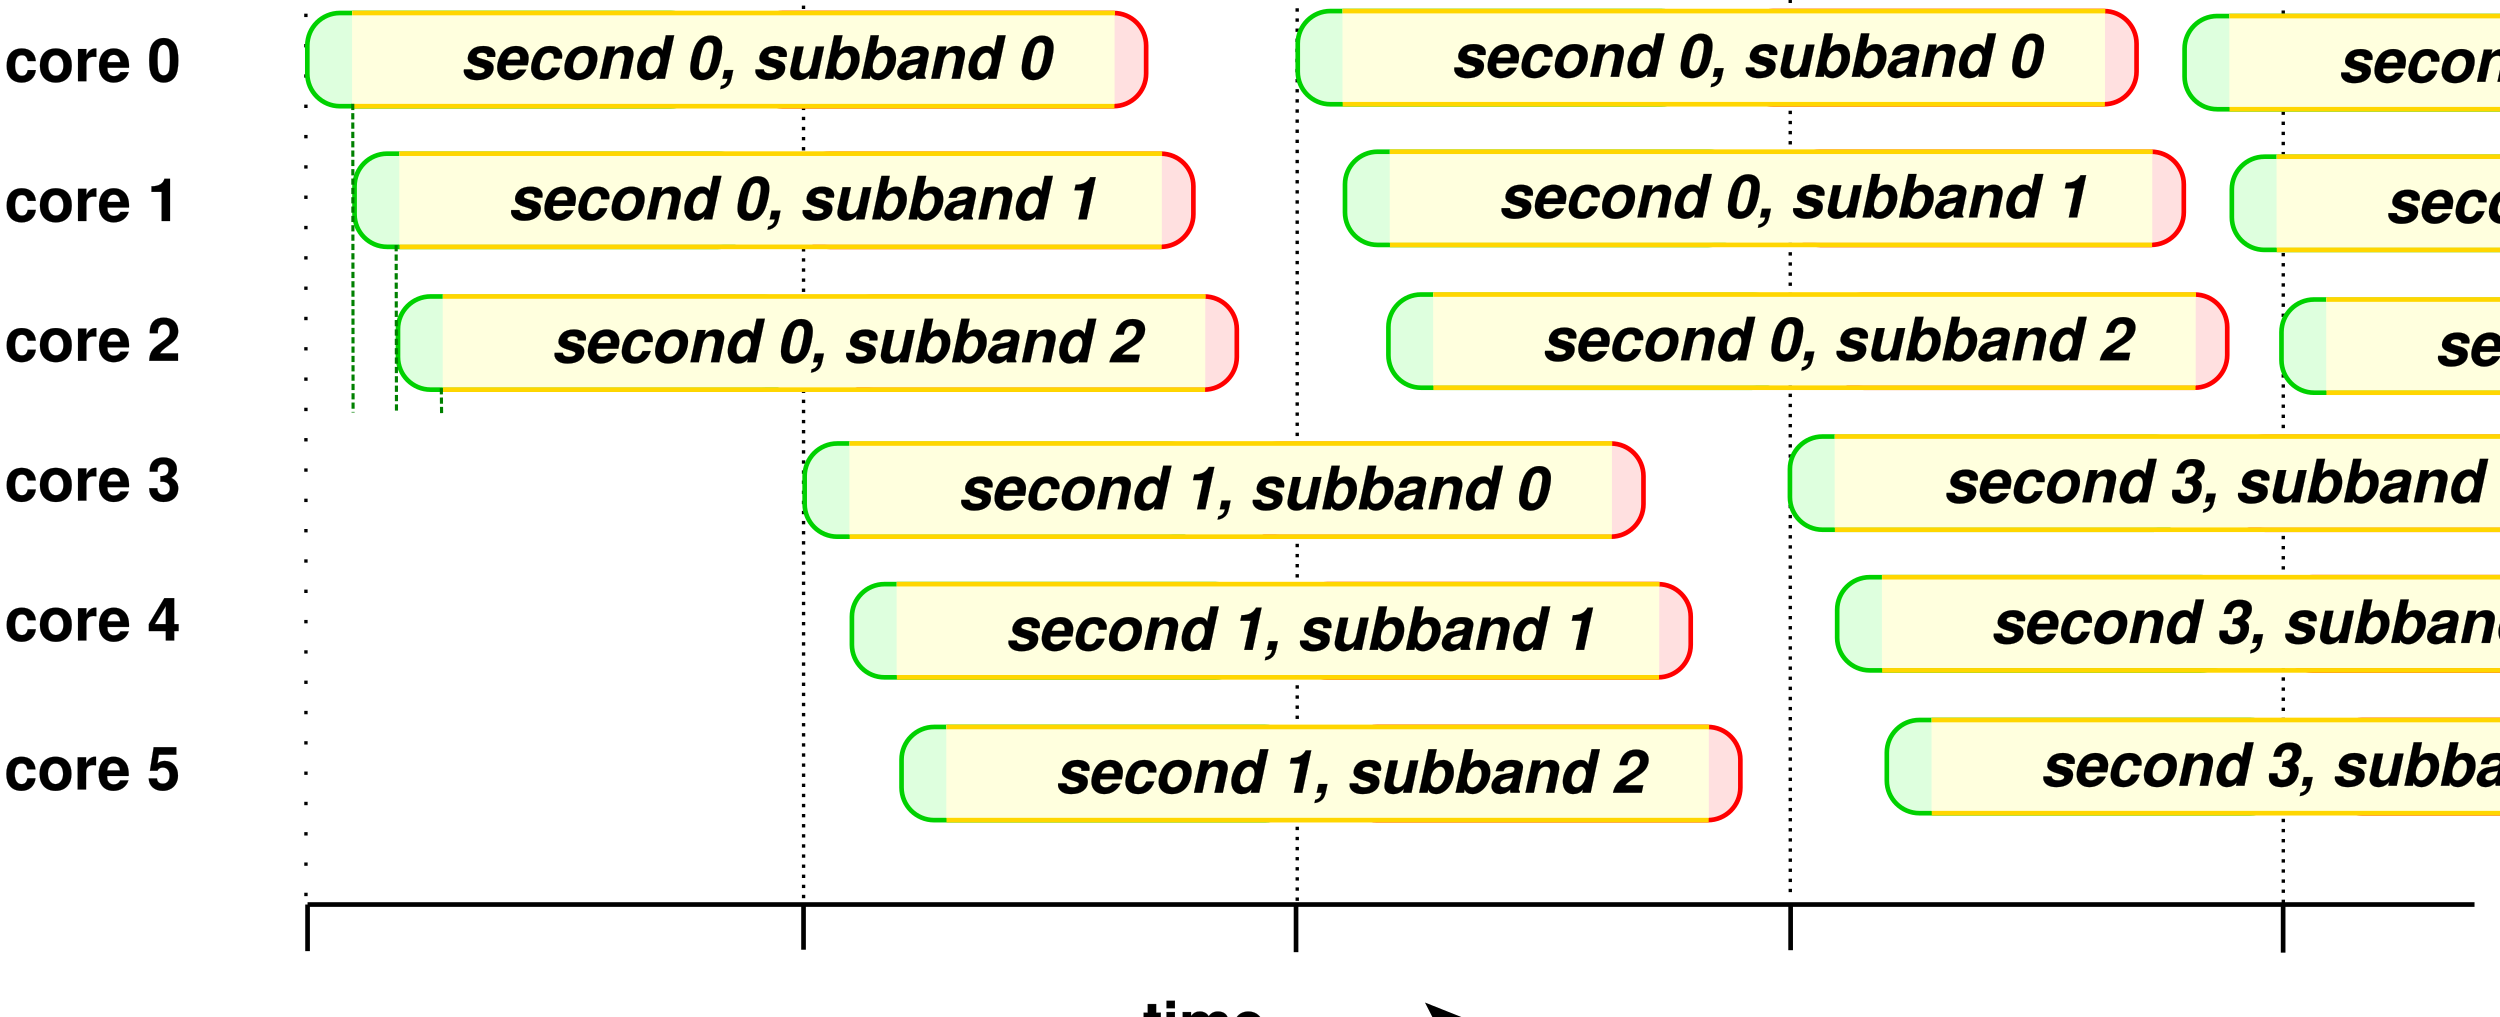
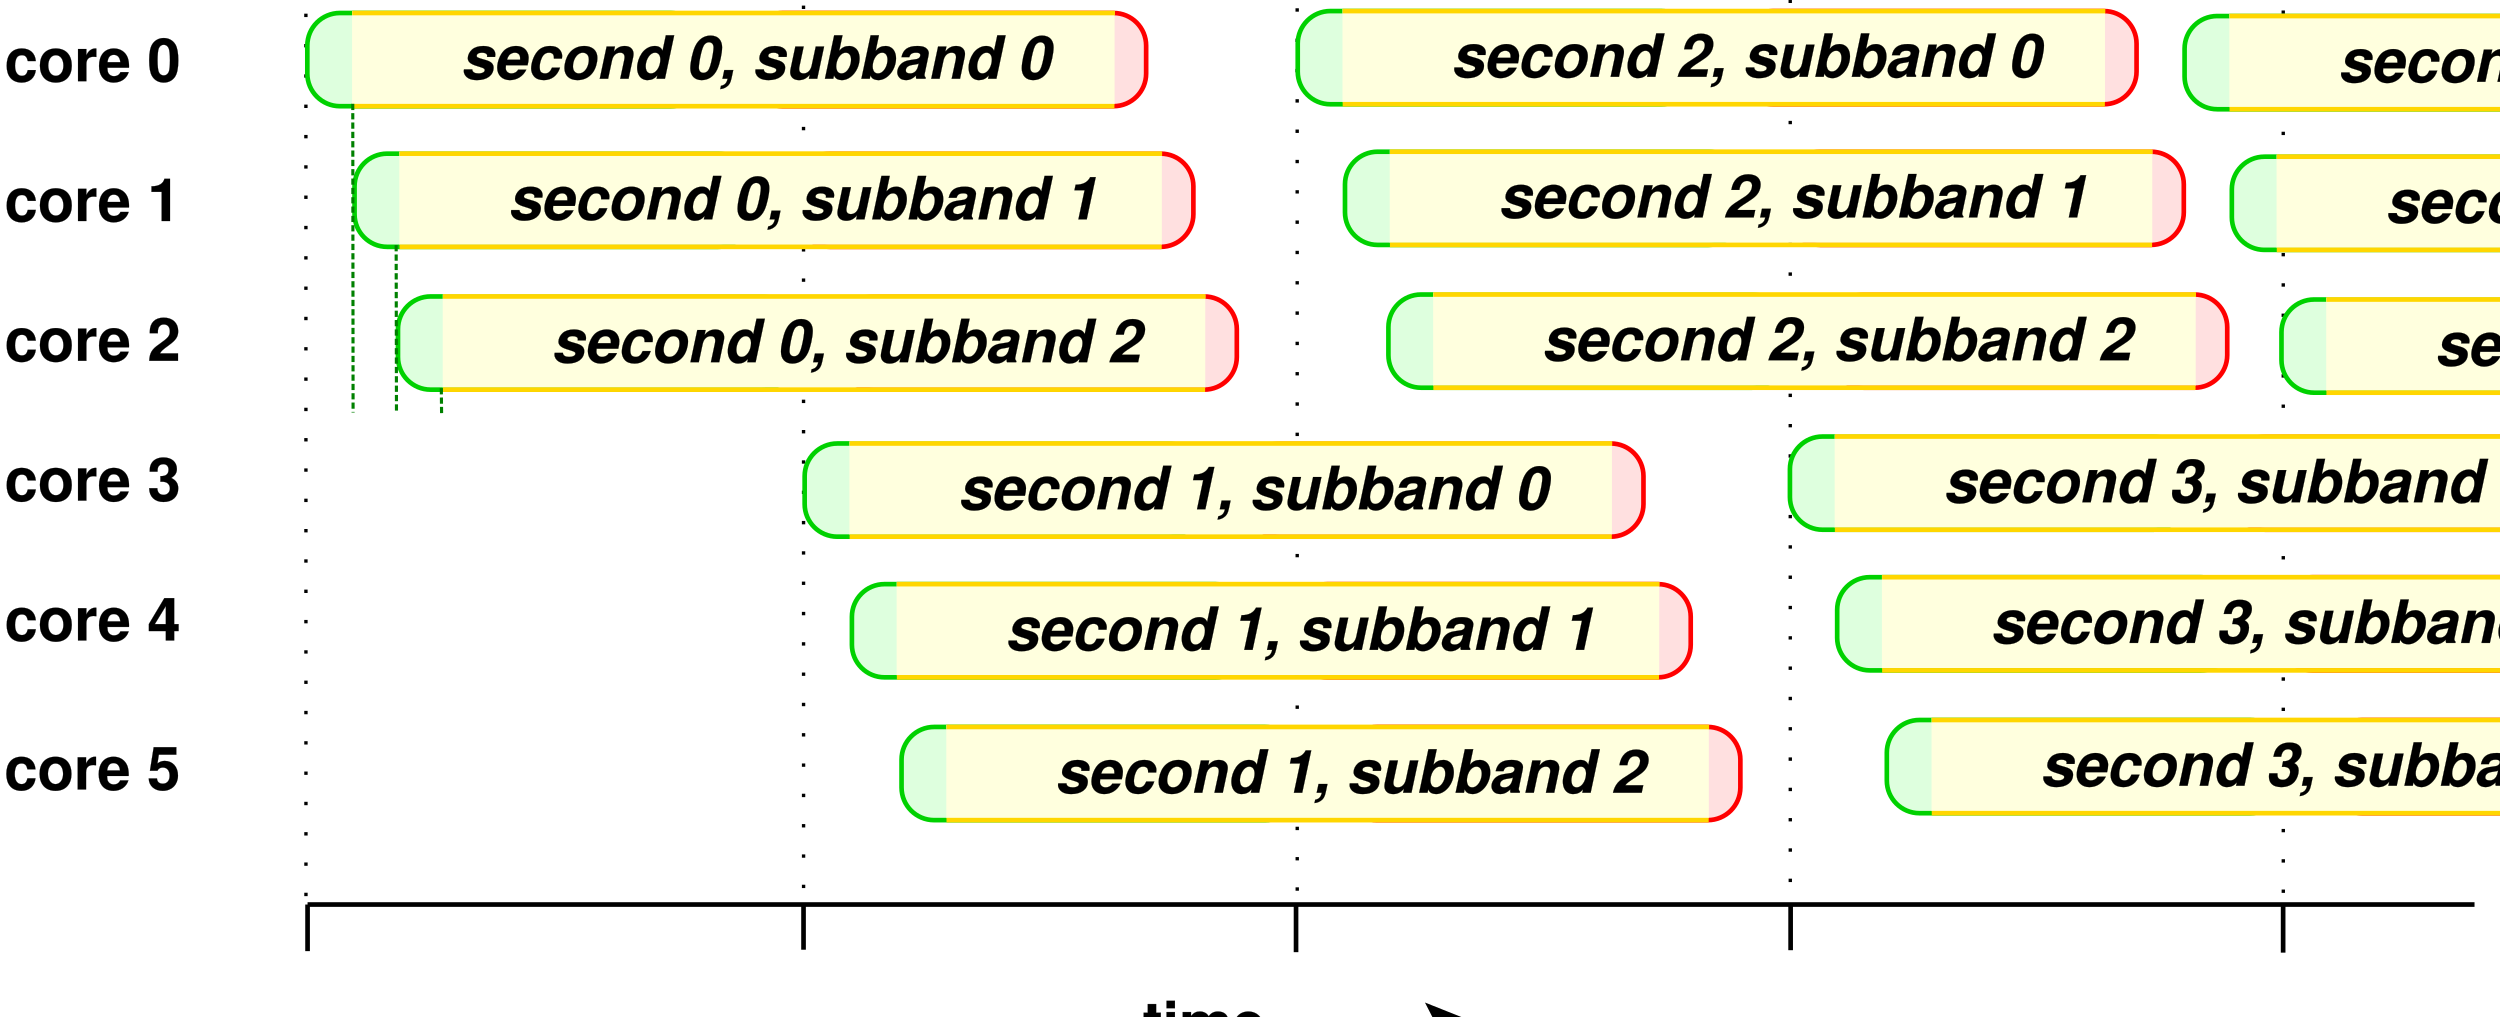
<svg xmlns="http://www.w3.org/2000/svg" width="26.8in" height="10.9in" viewBox="3240 7112 32188 13072" id="svg2">
  <defs id="defs205">
    </defs>
-   <path style="fill:#000000;fill-opacity:1;fill-rule:evenodd;stroke:#000000;stroke-width:43.365;stroke-linecap:butt;stroke-linejoin:miter;stroke-miterlimit:4;stroke-dasharray:43.365, 86.73;stroke-dashoffset:0;stroke-opacity:1" d="M 32637.218,7236.93 L 32638.026,18773.304" id="path3917" />
-   <path style="fill:#000000;fill-opacity:1;fill-rule:evenodd;stroke:#000000;stroke-width:43.365;stroke-linecap:butt;stroke-linejoin:miter;stroke-miterlimit:4;stroke-dasharray:43.365, 86.73;stroke-dashoffset:0;stroke-opacity:1" d="M 26289.554,7097.242 L 26290.362,18633.619" id="path3915" />
-   <path style="fill:#000000;fill-opacity:1;fill-rule:evenodd;stroke:#000000;stroke-width:43.365;stroke-linecap:butt;stroke-linejoin:miter;stroke-miterlimit:4;stroke-dasharray:43.365, 86.73;stroke-dashoffset:0;stroke-opacity:1" d="M 13585.492,7174.818 L 13586.3,18711.192" id="path3893" />
+   <path style="fill:#000000;fill-opacity:1;fill-rule:evenodd;stroke:#000000;stroke-width:43.365;stroke-linecap:butt;stroke-linejoin:miter;stroke-miterlimit:4;stroke-dasharray:43.365,346.918;stroke-dashoffset:0;stroke-opacity:1" d="M 32637.218,7236.93 L 32638.026,18773.304" id="path3917" />
+   <path style="fill:#000000;fill-opacity:1;fill-rule:evenodd;stroke:#000000;stroke-width:43.365;stroke-linecap:butt;stroke-linejoin:miter;stroke-miterlimit:4;stroke-dasharray:43.365,346.918;stroke-dashoffset:0;stroke-opacity:1" d="M 26289.554,7097.242 L 26290.362,18633.619" id="path3915" />
+   <path style="fill:#000000;fill-opacity:1;fill-rule:evenodd;stroke:#000000;stroke-width:43.365;stroke-linecap:butt;stroke-linejoin:miter;stroke-miterlimit:4;stroke-dasharray:43.365,346.918;stroke-dashoffset:0;stroke-opacity:1" d="M 13585.492,7174.818 L 13586.3,18711.192" id="path3893" />
  <path style="fill:#000000;fill-opacity:1;fill-rule:evenodd;stroke:#000000;stroke-width:43.365;stroke-linecap:butt;stroke-linejoin:miter;stroke-miterlimit:4;stroke-dasharray:43.365,346.918;stroke-dashoffset:0;stroke-opacity:1" d="M 7178.473,7278.553 L 7179.281,18814.932" id="path3841" />
-   <path style="fill:#000000;fill-opacity:1;fill-rule:evenodd;stroke:#000000;stroke-width:43.365;stroke-linecap:butt;stroke-linejoin:miter;stroke-miterlimit:4;stroke-dasharray:43.365, 86.73;stroke-dashoffset:0;stroke-opacity:1" d="M 19941.43,7209.09 L 19942.238,18745.466" id="path3843" />
+   <path style="fill:#000000;fill-opacity:1;fill-rule:evenodd;stroke:#000000;stroke-width:43.365;stroke-linecap:butt;stroke-linejoin:miter;stroke-miterlimit:4;stroke-dasharray:43.365,346.918;stroke-dashoffset:0;stroke-opacity:1" d="M 19941.43,7209.09 L 19942.238,18745.466" id="path3843" />
  <polyline id="polyline6" style="stroke:#000000;stroke-width:60;stroke-linecap:butt;stroke-linejoin:miter" points="21600,19500 23040,19500 " transform="translate(-1334.494,747.3167)" />
  <polygon id="polygon8" style="fill:#000000;stroke:#000000;stroke-width:60" points="22984,19680 23436,19500 22984,19320 23076,19500 22984,19680 " transform="translate(-1334.494,747.3167)" />
  <rect id="rect10" style="fill:#ffe0e0;stroke:#ff0000;stroke-width:60;stroke-linecap:butt;stroke-linejoin:miter" rx="420" height="1200" width="5100" y="7269.636" x="12896.717" />
  <rect id="rect48" style="fill:#deffde;stroke:#00d100;stroke-width:60;stroke-linecap:butt;stroke-linejoin:miter" rx="420" height="1200" width="5100" y="7269.636" x="7196.745" />
  <text style="font-size:768px;font-style:normal;font-weight:bold;text-anchor:start;fill:#000000;stroke:#000000;stroke-width:0.025in;font-family:Helvetica" id="text50" font-size="768" font-weight="bold" font-style="normal" y="20547.305" x="17954.062" xml:space="preserve">time</text>
  <rect id="rect54" style="fill:#ffffde;stroke:#ffd600;stroke-width:0;stroke-linecap:butt;stroke-linejoin:miter" rx="0" height="1200" width="9817.839" y="7242.946" x="7772.785" />
  <polyline id="polyline76" style="stroke:#ffd600;stroke-width:60;stroke-linecap:butt;stroke-linejoin:miter" points="9000,7200 17100,7200 " transform="matrix(1.212195,0,0,1,-3134.385,69.63585)" />
  <polyline id="polyline78" style="stroke:#ffd600;stroke-width:60;stroke-linecap:butt;stroke-linejoin:miter" points="9000,8400 17100,8400 " transform="matrix(1.211509,0,0,1,-3128.253,69.63585)" />
  <polyline id="polyline124" style="stroke:#000000;stroke-width:60;stroke-linecap:butt;stroke-linejoin:miter" points="7200,16800 35100,16800 " transform="translate(0,1948.362)" />
  <polyline id="polyline126" style="stroke:#000000;stroke-width:60;stroke-linecap:butt;stroke-linejoin:miter" points="7200,16800 7200,17400 " transform="translate(0,1948.362)" />
  <text style="font-size:768px;font-style:normal;font-weight:bold;text-anchor:start;fill:#000000;stroke:#000000;stroke-width:0.025in;font-family:Helvetica" id="text150" font-size="768" font-weight="bold" font-style="normal" y="8148" x="3300" xml:space="preserve">core 0</text>
  <text style="font-size:768px;font-style:normal;font-weight:bold;text-anchor:start;fill:#000000;stroke:#000000;stroke-width:0.025in;font-family:Helvetica" id="text152" font-size="768" font-weight="bold" font-style="normal" y="9948" x="3300" xml:space="preserve">core 1</text>
  <text style="font-size:768px;font-style:normal;font-weight:bold;text-anchor:start;fill:#000000;stroke:#000000;stroke-width:0.025in;font-family:Helvetica" id="text154" font-size="768" font-weight="bold" font-style="normal" y="11748" x="3300" xml:space="preserve">core 2</text>
  <text style="font-size:768px;font-style:normal;font-weight:bold;text-anchor:start;fill:#000000;stroke:#000000;stroke-width:0.025in;font-family:Helvetica" id="text156" font-size="768" font-weight="bold" font-style="normal" y="13548" x="3300" xml:space="preserve">core 3</text>
  <text style="font-size:768px;font-style:normal;font-weight:bold;text-anchor:start;fill:#000000;stroke:#000000;stroke-width:0.025in;font-family:Helvetica" id="text158" font-size="768" font-weight="bold" font-style="normal" y="15348" x="3300" xml:space="preserve">core 4</text>
  <text style="font-size:768px;font-style:italic;font-weight:bold;text-anchor:middle;fill:#000000;stroke:#000000;stroke-width:0.025in;font-family:Helvetica" id="text160" font-size="768" font-weight="bold" font-style="italic" y="8116.256" x="12962.928" xml:space="preserve">second 0, subband 0</text>
  <text style="font-size:768px;font-style:normal;font-weight:bold;text-anchor:start;fill:#000000;stroke:#000000;stroke-width:0.025in;font-family:Helvetica" id="text2681" font-size="768" font-weight="bold" font-style="normal" y="17267.004" x="3295.865" xml:space="preserve">core 5</text>
  <rect id="rect2793" style="fill:#ffe0e0;stroke:#ff0000;stroke-width:60;stroke-linecap:butt;stroke-linejoin:miter" rx="420" height="1200" width="5100" y="9080.549" x="13505.02" />
  <rect id="rect2795" style="fill:#deffde;stroke:#00d100;stroke-width:60;stroke-linecap:butt;stroke-linejoin:miter" rx="420" height="1200" width="5100" y="9080.549" x="7805.113" />
  <rect id="rect2797" style="fill:#ffffde;stroke:#ffd600;stroke-width:0;stroke-linecap:butt;stroke-linejoin:miter" rx="0" height="1200" width="9817.839" y="9053.858" x="8381.147" />
  <polyline id="polyline2799" style="stroke:#ffd600;stroke-width:60;stroke-linecap:butt;stroke-linejoin:miter" points="9000,7200 17100,7200 " transform="matrix(1.212195,0,0,1,-2526.022,1880.555)" />
  <polyline id="polyline2801" style="stroke:#ffd600;stroke-width:60;stroke-linecap:butt;stroke-linejoin:miter" points="9000,8400 17100,8400 " transform="matrix(1.211509,0,0,1,-2519.89,1880.555)" />
  <text style="font-size:768px;font-style:italic;font-weight:bold;text-anchor:middle;fill:#000000;stroke:#000000;stroke-width:0.025in;font-family:Helvetica" id="text2803" font-size="768" font-weight="bold" font-style="italic" y="9927.169" x="13571.23" xml:space="preserve">second 0, subband 1</text>
  <rect id="rect2805" style="fill:#ffe0e0;stroke:#ff0000;stroke-width:60;stroke-linecap:butt;stroke-linejoin:miter" rx="420" height="1200" width="5100" y="10919.221" x="14064.17" />
  <rect id="rect2807" style="fill:#deffde;stroke:#00d100;stroke-width:60;stroke-linecap:butt;stroke-linejoin:miter" rx="420" height="1200" width="5100" y="10919.221" x="8364.242" />
  <rect id="rect2809" style="fill:#ffffde;stroke:#ffd600;stroke-width:0;stroke-linecap:butt;stroke-linejoin:miter" rx="0" height="1200" width="9817.839" y="10892.53" x="8940.272" />
  <polyline id="polyline2811" style="stroke:#ffd600;stroke-width:60;stroke-linecap:butt;stroke-linejoin:miter" points="9000,7200 17100,7200 " transform="matrix(1.212195,0,0,1,-1966.889,3719.219)" />
  <polyline id="polyline2813" style="stroke:#ffd600;stroke-width:60;stroke-linecap:butt;stroke-linejoin:miter" points="9000,8400 17100,8400 " transform="matrix(1.211509,0,0,1,-1960.757,3719.219)" />
  <text style="font-size:768px;font-style:italic;font-weight:bold;text-anchor:middle;fill:#000000;stroke:#000000;stroke-width:0.025in;font-family:Helvetica" id="text2815" font-size="768" font-weight="bold" font-style="italic" y="11765.841" x="14130.38" xml:space="preserve">second 0, subband 2</text>
  <rect id="rect2891" style="fill:#ffe0e0;stroke:#ff0000;stroke-width:60;stroke-linecap:butt;stroke-linejoin:miter" rx="420" height="1200" width="5100" y="12812.289" x="19300.07" />
  <rect id="rect2893" style="fill:#deffde;stroke:#00d100;stroke-width:60;stroke-linecap:butt;stroke-linejoin:miter" rx="420" height="1200" width="5100" y="12812.289" x="13600.102" />
  <rect id="rect2895" style="fill:#ffffde;stroke:#ffd600;stroke-width:0;stroke-linecap:butt;stroke-linejoin:miter" rx="0" height="1200" width="9817.839" y="12785.6" x="14176.141" />
  <polyline id="polyline2897" style="stroke:#ffd600;stroke-width:60;stroke-linecap:butt;stroke-linejoin:miter" points="9000,7200 17100,7200 " transform="matrix(1.212195,0,0,1,3269.064,5612.28)" />
  <polyline id="polyline2899" style="stroke:#ffd600;stroke-width:60;stroke-linecap:butt;stroke-linejoin:miter" points="9000,8400 17100,8400 " transform="matrix(1.211509,0,0,1,3275.196,5612.28)" />
  <text style="font-size:768px;font-style:italic;font-weight:bold;text-anchor:middle;fill:#000000;stroke:#000000;stroke-width:0.025in;font-family:Helvetica" id="text2901" font-size="768" font-weight="bold" font-style="italic" y="13658.909" x="19366.281" xml:space="preserve">second 1, subband 0</text>
  <rect id="rect2903" style="fill:#ffe0e0;stroke:#ff0000;stroke-width:60;stroke-linecap:butt;stroke-linejoin:miter" rx="420" height="1200" width="5100" y="14623.203" x="19908.375" />
  <rect id="rect2905" style="fill:#deffde;stroke:#00d100;stroke-width:60;stroke-linecap:butt;stroke-linejoin:miter" rx="420" height="1200" width="5100" y="14623.203" x="14208.469" />
  <rect id="rect2907" style="fill:#ffffde;stroke:#ffd600;stroke-width:0;stroke-linecap:butt;stroke-linejoin:miter" rx="0" height="1200" width="9817.839" y="14596.512" x="14784.504" />
  <polyline id="polyline2909" style="stroke:#ffd600;stroke-width:60;stroke-linecap:butt;stroke-linejoin:miter" points="9000,7200 17100,7200 " transform="matrix(1.212195,0,0,1,3877.427,7423.199)" />
  <polyline id="polyline2911" style="stroke:#ffd600;stroke-width:60;stroke-linecap:butt;stroke-linejoin:miter" points="9000,8400 17100,8400 " transform="matrix(1.211509,0,0,1,3883.559,7423.199)" />
  <text style="font-size:768px;font-style:italic;font-weight:bold;text-anchor:middle;fill:#000000;stroke:#000000;stroke-width:0.025in;font-family:Helvetica" id="text2913" font-size="768" font-weight="bold" font-style="italic" y="15469.822" x="19974.588" xml:space="preserve">second 1, subband 1</text>
  <rect id="rect2915" style="fill:#ffe0e0;stroke:#ff0000;stroke-width:60;stroke-linecap:butt;stroke-linejoin:miter" rx="420" height="1200" width="5100" y="16461.875" x="20547.594" />
  <rect id="rect2917" style="fill:#deffde;stroke:#00d100;stroke-width:60;stroke-linecap:butt;stroke-linejoin:miter" rx="420" height="1200" width="5100" y="16461.875" x="14847.667" />
  <rect id="rect2919" style="fill:#ffffde;stroke:#ffd600;stroke-width:0;stroke-linecap:butt;stroke-linejoin:miter" rx="0" height="1200" width="9817.839" y="16435.186" x="15423.697" />
  <polyline id="polyline2921" style="stroke:#ffd600;stroke-width:60;stroke-linecap:butt;stroke-linejoin:miter" points="9000,7200 17100,7200 " transform="matrix(1.212195,0,0,1,4516.631,9261.863)" />
  <polyline id="polyline2923" style="stroke:#ffd600;stroke-width:60;stroke-linecap:butt;stroke-linejoin:miter" points="9000,8400 17100,8400 " transform="matrix(1.211509,0,0,1,4522.763,9261.863)" />
  <text style="font-size:768px;font-style:italic;font-weight:bold;text-anchor:middle;fill:#000000;stroke:#000000;stroke-width:0.025in;font-family:Helvetica" id="text2925" font-size="768" font-weight="bold" font-style="italic" y="17308.496" x="20613.805" xml:space="preserve">second 1, subband 2</text>
  <polyline id="polyline2977" style="stroke:#000000;stroke-width:60;stroke-linecap:butt;stroke-linejoin:miter" points="7200,16800 7200,17400 " transform="translate(12726.769,1961.649)" />
  <rect id="rect2985" style="fill:#ffe0e0;stroke:#ff0000;stroke-width:60;stroke-linecap:butt;stroke-linejoin:miter" rx="420" height="1200" width="5100" y="12722.756" x="31985.445" />
  <rect id="rect2987" style="fill:#deffde;stroke:#00d100;stroke-width:60;stroke-linecap:butt;stroke-linejoin:miter" rx="420" height="1200" width="5100" y="12722.756" x="26285.578" />
  <rect id="rect2989" style="fill:#ffffde;stroke:#ffd600;stroke-width:0;stroke-linecap:butt;stroke-linejoin:miter" rx="0" height="1200" width="9817.839" y="12696.066" x="26861.617" />
  <polyline id="polyline2991" style="stroke:#ffd600;stroke-width:60;stroke-linecap:butt;stroke-linejoin:miter" points="9000,7200 17100,7200 " transform="matrix(1.212195,0,0,1,15954.404,5522.756)" />
  <polyline id="polyline2993" style="stroke:#ffd600;stroke-width:60;stroke-linecap:butt;stroke-linejoin:miter" points="9000,8400 17100,8400 " transform="matrix(1.211509,0,0,1,15960.536,5522.756)" />
  <text style="font-size:768px;font-style:italic;font-weight:bold;text-anchor:middle;fill:#000000;stroke:#000000;stroke-width:0.025in;font-family:Helvetica" id="text2995" font-size="768" font-weight="bold" font-style="italic" y="13569.377" x="32051.656" xml:space="preserve">second 3, subband 0</text>
  <rect id="rect2997" style="fill:#ffe0e0;stroke:#ff0000;stroke-width:60;stroke-linecap:butt;stroke-linejoin:miter" rx="420" height="1200" width="5100" y="14533.669" x="32593.75" />
  <rect id="rect2999" style="fill:#deffde;stroke:#00d100;stroke-width:60;stroke-linecap:butt;stroke-linejoin:miter" rx="420" height="1200" width="5100" y="14533.669" x="26893.945" />
  <rect id="rect3001" style="fill:#ffffde;stroke:#ffd600;stroke-width:0;stroke-linecap:butt;stroke-linejoin:miter" rx="0" height="1200" width="9817.839" y="14506.979" x="27469.979" />
  <polyline id="polyline3003" style="stroke:#ffd600;stroke-width:60;stroke-linecap:butt;stroke-linejoin:miter" points="9000,7200 17100,7200 " transform="matrix(1.212195,0,0,1,16562.766,7333.675)" />
  <polyline id="polyline3005" style="stroke:#ffd600;stroke-width:60;stroke-linecap:butt;stroke-linejoin:miter" points="9000,8400 17100,8400 " transform="matrix(1.211509,0,0,1,16568.898,7333.675)" />
  <text style="font-size:768px;font-style:italic;font-weight:bold;text-anchor:middle;fill:#000000;stroke:#000000;stroke-width:0.025in;font-family:Helvetica" id="text3007" font-size="768" font-weight="bold" font-style="italic" y="15380.289" x="32659.961" xml:space="preserve">second 3, subband 1</text>
  <rect id="rect3009" style="fill:#ffe0e0;stroke:#ff0000;stroke-width:60;stroke-linecap:butt;stroke-linejoin:miter" rx="420" height="1200" width="5100" y="16372.341" x="33232.969" />
  <rect id="rect3011" style="fill:#deffde;stroke:#00d100;stroke-width:60;stroke-linecap:butt;stroke-linejoin:miter" rx="420" height="1200" width="5100" y="16372.341" x="27533.143" />
  <rect id="rect3013" style="fill:#ffffde;stroke:#ffd600;stroke-width:0;stroke-linecap:butt;stroke-linejoin:miter" rx="0" height="1200" width="9817.839" y="16345.65" x="28109.172" />
  <polyline id="polyline3015" style="stroke:#ffd600;stroke-width:60;stroke-linecap:butt;stroke-linejoin:miter" points="9000,7200 17100,7200 " transform="matrix(1.212195,0,0,1,17201.97,9172.339)" />
  <polyline id="polyline3017" style="stroke:#ffd600;stroke-width:60;stroke-linecap:butt;stroke-linejoin:miter" points="9000,8400 17100,8400 " transform="matrix(1.211509,0,0,1,17208.102,9172.339)" />
  <text style="font-size:768px;font-style:italic;font-weight:bold;text-anchor:middle;fill:#000000;stroke:#000000;stroke-width:0.025in;font-family:Helvetica" id="text3019" font-size="768" font-weight="bold" font-style="italic" y="17218.961" x="33299.18" xml:space="preserve">second 3, subband 2</text>
  <rect id="rect3033" style="fill:#ffe0e0;stroke:#ff0000;stroke-width:60;stroke-linecap:butt;stroke-linejoin:miter" rx="420" height="1200" width="5100" y="7308.839" x="37066.949" />
  <rect id="rect3035" style="fill:#deffde;stroke:#00d100;stroke-width:60;stroke-linecap:butt;stroke-linejoin:miter" rx="420" height="1200" width="5100" y="7308.839" x="31366.982" />
  <rect id="rect3037" style="fill:#ffffde;stroke:#ffd600;stroke-width:0;stroke-linecap:butt;stroke-linejoin:miter" rx="0" height="1200" width="9817.839" y="7282.149" x="31943.021" />
  <polyline id="polyline3039" style="stroke:#ffd600;stroke-width:60;stroke-linecap:butt;stroke-linejoin:miter" points="9000,7200 17100,7200 " transform="matrix(1.212195,0,0,1,21035.807,108.8379)" />
  <polyline id="polyline3041" style="stroke:#ffd600;stroke-width:60;stroke-linecap:butt;stroke-linejoin:miter" points="9000,8400 17100,8400 " transform="matrix(1.211509,0,0,1,21041.938,108.8379)" />
  <text style="font-size:768px;font-style:italic;font-weight:bold;text-anchor:middle;fill:#000000;stroke:#000000;stroke-width:0.025in;font-family:Helvetica" id="text3043" font-size="768" font-weight="bold" font-style="italic" y="8155.46" x="37133.16" xml:space="preserve">second 4, subband 0</text>
  <rect id="rect3045" style="fill:#ffe0e0;stroke:#ff0000;stroke-width:60;stroke-linecap:butt;stroke-linejoin:miter" rx="420" height="1200" width="5100" y="9119.75" x="37675.25" />
  <rect id="rect3047" style="fill:#deffde;stroke:#00d100;stroke-width:60;stroke-linecap:butt;stroke-linejoin:miter" rx="420" height="1200" width="5100" y="9119.75" x="31975.35" />
  <rect id="rect3049" style="fill:#ffffde;stroke:#ffd600;stroke-width:0;stroke-linecap:butt;stroke-linejoin:miter" rx="0" height="1200" width="9817.839" y="9093.06" x="32551.385" />
  <polyline id="polyline3051" style="stroke:#ffd600;stroke-width:60;stroke-linecap:butt;stroke-linejoin:miter" points="9000,7200 17100,7200 " transform="matrix(1.212195,0,0,1,21644.166,1919.757)" />
  <polyline id="polyline3053" style="stroke:#ffd600;stroke-width:60;stroke-linecap:butt;stroke-linejoin:miter" points="9000,8400 17100,8400 " transform="matrix(1.211509,0,0,1,21650.298,1919.757)" />
  <text style="font-size:768px;font-style:italic;font-weight:bold;text-anchor:middle;fill:#000000;stroke:#000000;stroke-width:0.025in;font-family:Helvetica" id="text3055" font-size="768" font-weight="bold" font-style="italic" y="9966.368" x="37741.461" xml:space="preserve">second 4, subband 1</text>
  <rect id="rect3057" style="fill:#ffe0e0;stroke:#ff0000;stroke-width:60;stroke-linecap:butt;stroke-linejoin:miter" rx="420" height="1200" width="5100" y="10958.418" x="38314.469" />
  <rect id="rect3059" style="fill:#deffde;stroke:#00d100;stroke-width:60;stroke-linecap:butt;stroke-linejoin:miter" rx="420" height="1200" width="5100" y="10958.418" x="32614.549" />
  <rect id="rect3061" style="fill:#ffffde;stroke:#ffd600;stroke-width:0;stroke-linecap:butt;stroke-linejoin:miter" rx="0" height="1200" width="9817.839" y="10931.728" x="33190.57" />
  <polyline id="polyline3063" style="stroke:#ffd600;stroke-width:60;stroke-linecap:butt;stroke-linejoin:miter" points="9000,7200 17100,7200 " transform="matrix(1.212195,0,0,1,22283.369,3758.421)" />
  <polyline id="polyline3065" style="stroke:#ffd600;stroke-width:60;stroke-linecap:butt;stroke-linejoin:miter" points="9000,8400 17100,8400 " transform="matrix(1.211509,0,0,1,22289.501,3758.421)" />
  <text style="font-size:768px;font-style:italic;font-weight:bold;text-anchor:middle;fill:#000000;stroke:#000000;stroke-width:0.025in;font-family:Helvetica" id="text3067" font-size="768" font-weight="bold" font-style="italic" y="11805.038" x="38380.68" xml:space="preserve">second 4, subband 2</text>
  <path style="fill:#008000;fill-opacity:1;fill-rule:evenodd;stroke:#008000;stroke-width:40.061;stroke-linecap:butt;stroke-linejoin:miter;stroke-miterlimit:4;stroke-dasharray:80.122, 40.061;stroke-dashoffset:0;stroke-opacity:1" d="M 7781.956,8439.045 L 7786.068,12413.991" id="path3849" />
  <path style="fill:#008000;fill-opacity:1;fill-rule:evenodd;stroke:#008000;stroke-width:40.196;stroke-linecap:butt;stroke-linejoin:miter;stroke-miterlimit:4;stroke-dasharray:80.392, 40.196;stroke-dashoffset:0;stroke-opacity:1" d="M 8340.706,10258.097 L 8344.683,12417.306" id="path3851" />
  <rect id="rect3853" style="fill:#ffe0e0;stroke:#ff0000;stroke-width:60;stroke-linecap:butt;stroke-linejoin:miter" rx="420" height="1200" width="5100" y="7244.708" x="25648.604" />
  <rect id="rect3855" style="fill:#deffde;stroke:#00d100;stroke-width:60;stroke-linecap:butt;stroke-linejoin:miter" rx="420" height="1200" width="5100" y="7244.708" x="19948.633" />
  <rect id="rect3857" style="fill:#ffffde;stroke:#ffd600;stroke-width:0;stroke-linecap:butt;stroke-linejoin:miter" rx="0" height="1200" width="9817.839" y="7218.019" x="20524.674" />
  <polyline id="polyline3859" style="stroke:#ffd600;stroke-width:60;stroke-linecap:butt;stroke-linejoin:miter" points="9000,7200 17100,7200 " transform="matrix(1.212195,0,0,1,9617.508,44.70845)" />
  <polyline id="polyline3861" style="stroke:#ffd600;stroke-width:60;stroke-linecap:butt;stroke-linejoin:miter" points="9000,8400 17100,8400 " transform="matrix(1.211509,0,0,1,9623.639,44.70845)" />
-   <text style="font-size:768px;font-style:italic;font-weight:bold;text-anchor:middle;fill:#000000;stroke:#000000;stroke-width:0.025in;font-family:Helvetica" id="text3863" font-size="768" font-weight="bold" font-style="italic" y="8091.328" x="25714.814" xml:space="preserve">second 0, subband 0</text>
+   <text style="font-size:768px;font-style:italic;font-weight:bold;text-anchor:middle;fill:#000000;stroke:#000000;stroke-width:0.025in;font-family:Helvetica" id="text3863" font-size="768" font-weight="bold" font-style="italic" y="8091.328" x="25714.814" xml:space="preserve">second 2, subband 0</text>
  <rect id="rect3865" style="fill:#ffe0e0;stroke:#ff0000;stroke-width:60;stroke-linecap:butt;stroke-linejoin:miter" rx="420" height="1200" width="5100" y="9055.621" x="26256.906" />
  <rect id="rect3867" style="fill:#deffde;stroke:#00d100;stroke-width:60;stroke-linecap:butt;stroke-linejoin:miter" rx="420" height="1200" width="5100" y="9055.621" x="20557.002" />
  <rect id="rect3869" style="fill:#ffffde;stroke:#ffd600;stroke-width:0;stroke-linecap:butt;stroke-linejoin:miter" rx="0" height="1200" width="9817.839" y="9028.931" x="21133.035" />
  <polyline id="polyline3871" style="stroke:#ffd600;stroke-width:60;stroke-linecap:butt;stroke-linejoin:miter" points="9000,7200 17100,7200 " transform="matrix(1.212195,0,0,1,10225.87,1855.628)" />
  <polyline id="polyline3873" style="stroke:#ffd600;stroke-width:60;stroke-linecap:butt;stroke-linejoin:miter" points="9000,8400 17100,8400 " transform="matrix(1.211509,0,0,1,10232.002,1855.628)" />
-   <text style="font-size:768px;font-style:italic;font-weight:bold;text-anchor:middle;fill:#000000;stroke:#000000;stroke-width:0.025in;font-family:Helvetica" id="text3875" font-size="768" font-weight="bold" font-style="italic" y="9902.241" x="26323.117" xml:space="preserve">second 0, subband 1</text>
+   <text style="font-size:768px;font-style:italic;font-weight:bold;text-anchor:middle;fill:#000000;stroke:#000000;stroke-width:0.025in;font-family:Helvetica" id="text3875" font-size="768" font-weight="bold" font-style="italic" y="9902.241" x="26323.117" xml:space="preserve">second 2, subband 1</text>
  <rect id="rect3877" style="fill:#ffe0e0;stroke:#ff0000;stroke-width:60;stroke-linecap:butt;stroke-linejoin:miter" rx="420" height="1200" width="5100" y="10894.293" x="26816.057" />
  <rect id="rect3879" style="fill:#deffde;stroke:#00d100;stroke-width:60;stroke-linecap:butt;stroke-linejoin:miter" rx="420" height="1200" width="5100" y="10894.293" x="21116.131" />
  <rect id="rect3881" style="fill:#ffffde;stroke:#ffd600;stroke-width:0;stroke-linecap:butt;stroke-linejoin:miter" rx="0" height="1200" width="9817.839" y="10867.603" x="21692.158" />
  <polyline id="polyline3883" style="stroke:#ffd600;stroke-width:60;stroke-linecap:butt;stroke-linejoin:miter" points="9000,7200 17100,7200 " transform="matrix(1.212195,0,0,1,10785.004,3694.292)" />
  <polyline id="polyline3885" style="stroke:#ffd600;stroke-width:60;stroke-linecap:butt;stroke-linejoin:miter" points="9000,8400 17100,8400 " transform="matrix(1.211509,0,0,1,10791.136,3694.292)" />
-   <text style="font-size:768px;font-style:italic;font-weight:bold;text-anchor:middle;fill:#000000;stroke:#000000;stroke-width:0.025in;font-family:Helvetica" id="text3887" font-size="768" font-weight="bold" font-style="italic" y="11740.913" x="26882.268" xml:space="preserve">second 0, subband 2</text>
+   <text style="font-size:768px;font-style:italic;font-weight:bold;text-anchor:middle;fill:#000000;stroke:#000000;stroke-width:0.025in;font-family:Helvetica" id="text3887" font-size="768" font-weight="bold" font-style="italic" y="11740.913" x="26882.268" xml:space="preserve">second 2, subband 2</text>
  <polyline id="polyline3895" style="stroke:#000000;stroke-width:60;stroke-linecap:butt;stroke-linejoin:miter" points="7200,16800 7200,17400 " transform="translate(6385.666,1930.139)" />
  <polyline id="polyline3899" style="stroke:#000000;stroke-width:60;stroke-linecap:butt;stroke-linejoin:miter" points="7200,16800 7200,17400 " transform="translate(25435.813,1967.758)" />
  <polyline id="polyline3901" style="stroke:#000000;stroke-width:60;stroke-linecap:butt;stroke-linejoin:miter" points="7200,16800 7200,17400 " transform="translate(19094.711,1936.248)" />
  <path style="fill:#008000;fill-opacity:1;fill-rule:evenodd;stroke:#008000;stroke-width:40.196;stroke-linecap:butt;stroke-linejoin:miter;stroke-miterlimit:4;stroke-dasharray:80.392, 40.196;stroke-dashoffset:0;stroke-opacity:1" d="M 8921.876,12099.571 L 8925.853,12458.711" id="path3919" />
</svg>
